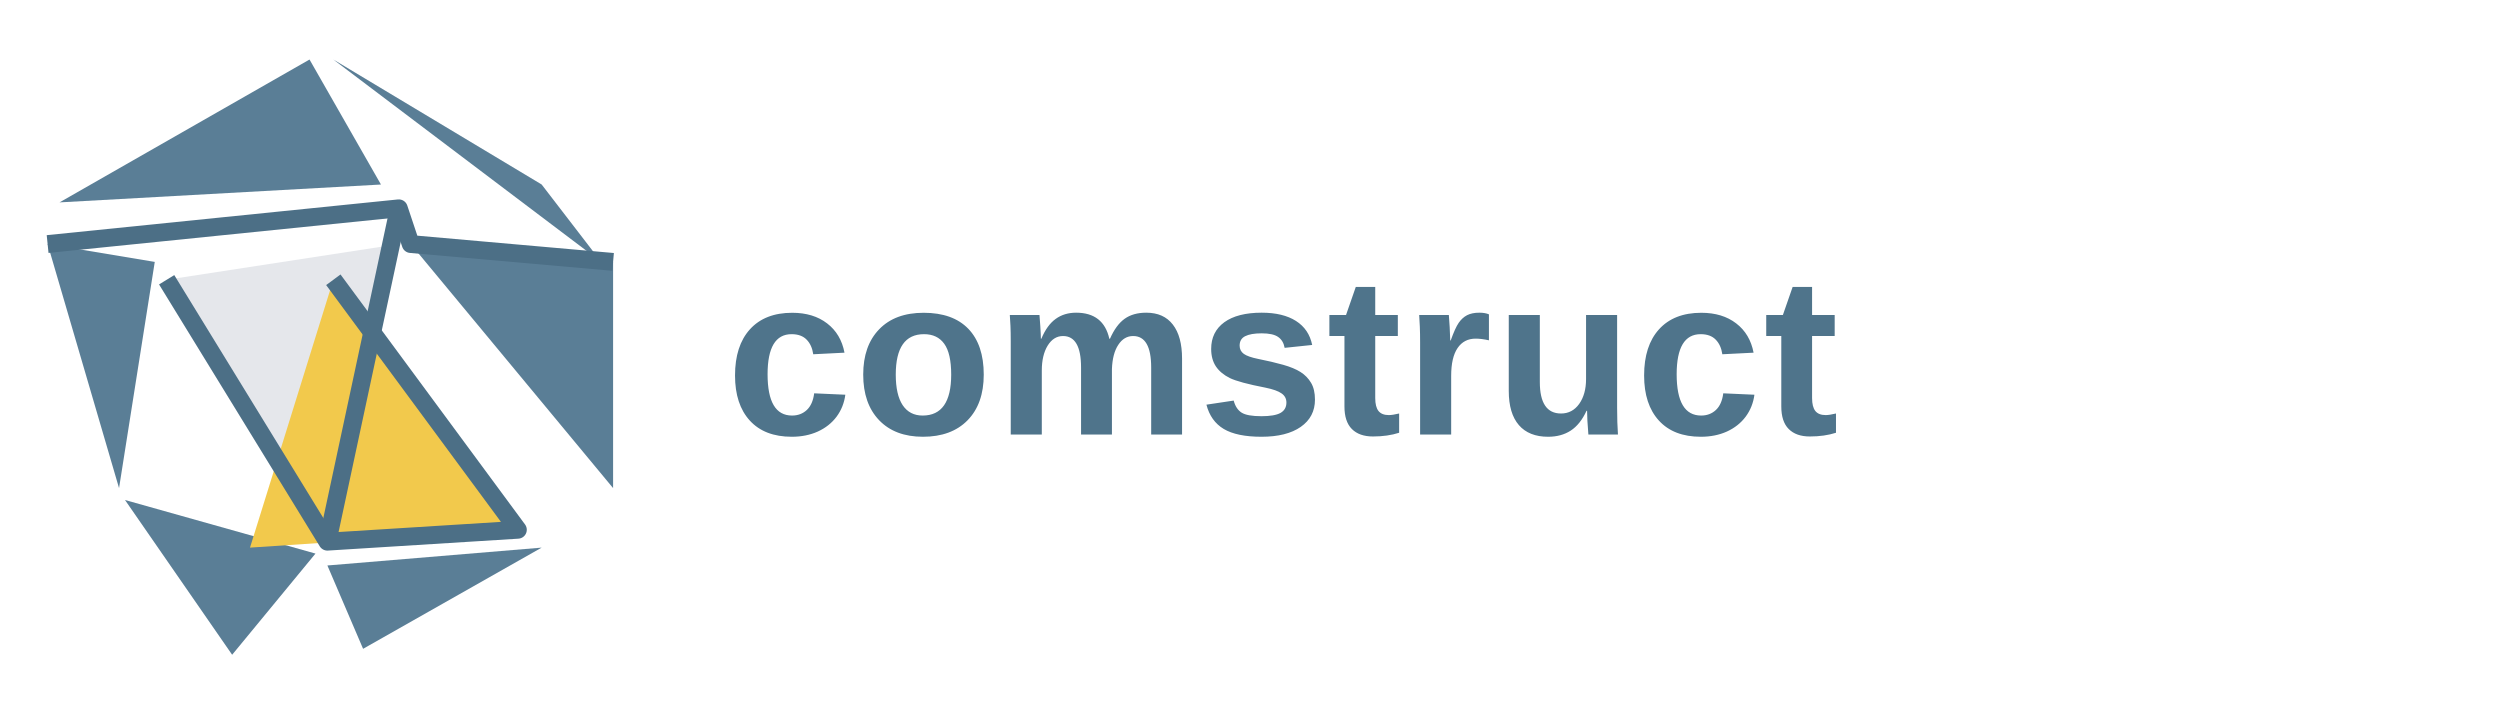
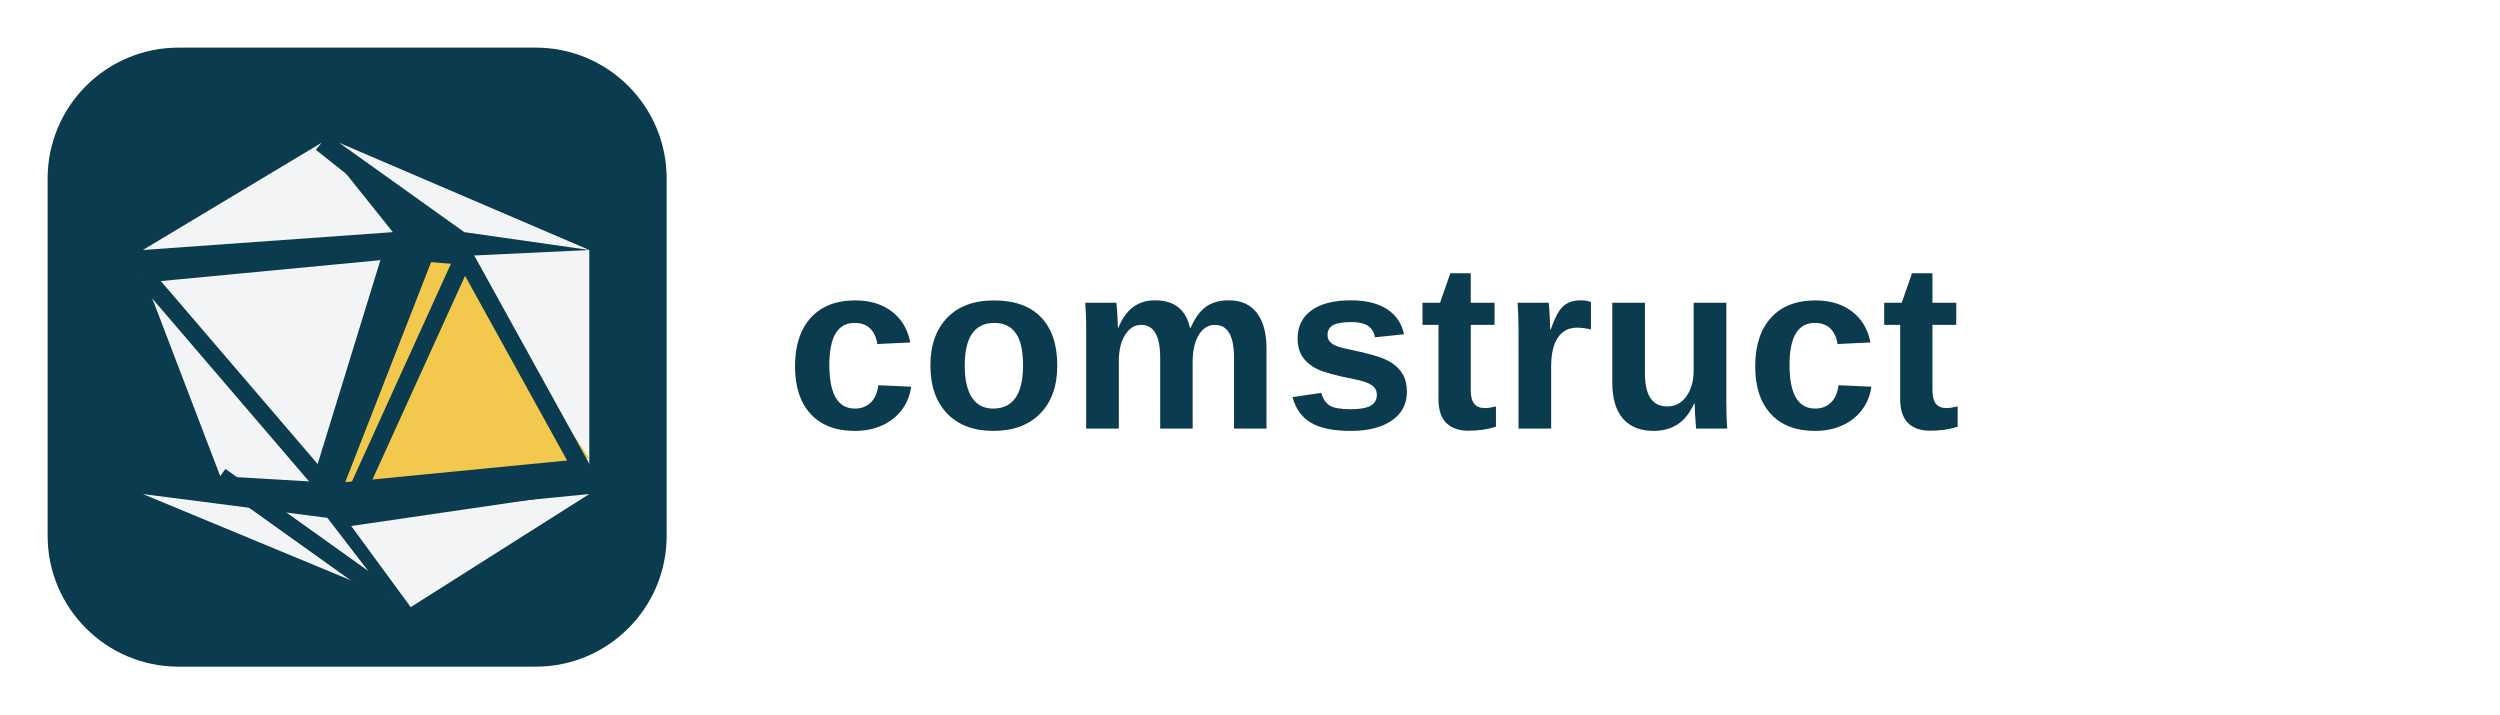
<svg xmlns="http://www.w3.org/2000/svg" width="420" height="120" viewBox="0 0 420 120" fill="none">
-   <g transform="translate(8 10)">
-     <polygon points="44,0 2,24 56,21" fill="#5A7E96" />
-     <polygon points="48,0 83,21 93,34" fill="#5A7E96" />
-     <polygon points="0,31 18,34 12,72" fill="#5A7E96" />
-     <polygon points="20,37 59,31 47,81" fill="#E5E7EB" />
-     <polygon points="61,31 95,34 95,72" fill="#5A7E96" />
-     <polygon points="13,74 45,83 31,100" fill="#5A7E96" />
-     <polygon points="48,37 79,79 34,82" fill="#F2C94C" />
-     <polygon points="47,85 83,82 53,99" fill="#5A7E96" />
-     <polyline points="0,31 59,25 61,31 95,34" stroke="#4C6F86" stroke-width="3" stroke-linejoin="round" />
-     <polyline points="20,37 47,81 79,79 48,37" stroke="#4C6F86" stroke-width="3" stroke-linejoin="round" />
-     <line x1="59" y1="25" x2="47" y2="81" stroke="#4C6F86" stroke-width="3" />
+   <rect x="8" y="8" width="104" height="104" rx="22" fill="#0B3B4E" />
+   <g transform="translate(24 24)">
+     <polygon points="30,0 0,18 42,15" fill="#F3F4F6" />
+     <polygon points="33,0 54,15 75,18" fill="#F3F4F6" />
+     <polygon points="0,22 42,18 30,57" fill="#F3F4F6" />
+     <polygon points="54,19 75,18 75,57" fill="#F3F4F6" />
+     <polygon points="30,57 0,22 13,56" fill="#F3F4F6" />
+     <polygon points="34,57 75,53 50,16" fill="#F2C94C" />
+     <polygon points="0,59 31,63 41,76" fill="#F3F4F6" />
+     <polygon points="34,63 75,59 45,78" fill="#F3F4F6" />
+     <polyline points="0,22 42,18 54,19 75,57 34,63 30,57 0,22" stroke="#0B3B4E" stroke-width="3" stroke-linejoin="round" />
+     <line x1="42" y1="18" x2="30" y2="57" stroke="#0B3B4E" stroke-width="3" />
+     <line x1="54" y1="19" x2="34" y2="63" stroke="#0B3B4E" stroke-width="3" />
+     <line x1="30" y1="0" x2="54" y2="19" stroke="#0B3B4E" stroke-width="3" />
+     <line x1="13" y1="56" x2="41" y2="76" stroke="#0B3B4E" stroke-width="3" />
  </g>
-   <text x="122" y="73" fill="#4F748B" font-family="Arial, Helvetica, sans-serif" font-size="38" font-weight="700" letter-spacing="0.4">comstruct</text>
+   <text x="132" y="72" fill="#0B3B4E" font-family="Arial, Helvetica, sans-serif" font-size="40" font-weight="700" letter-spacing="0.5">comstruct</text>
</svg>
